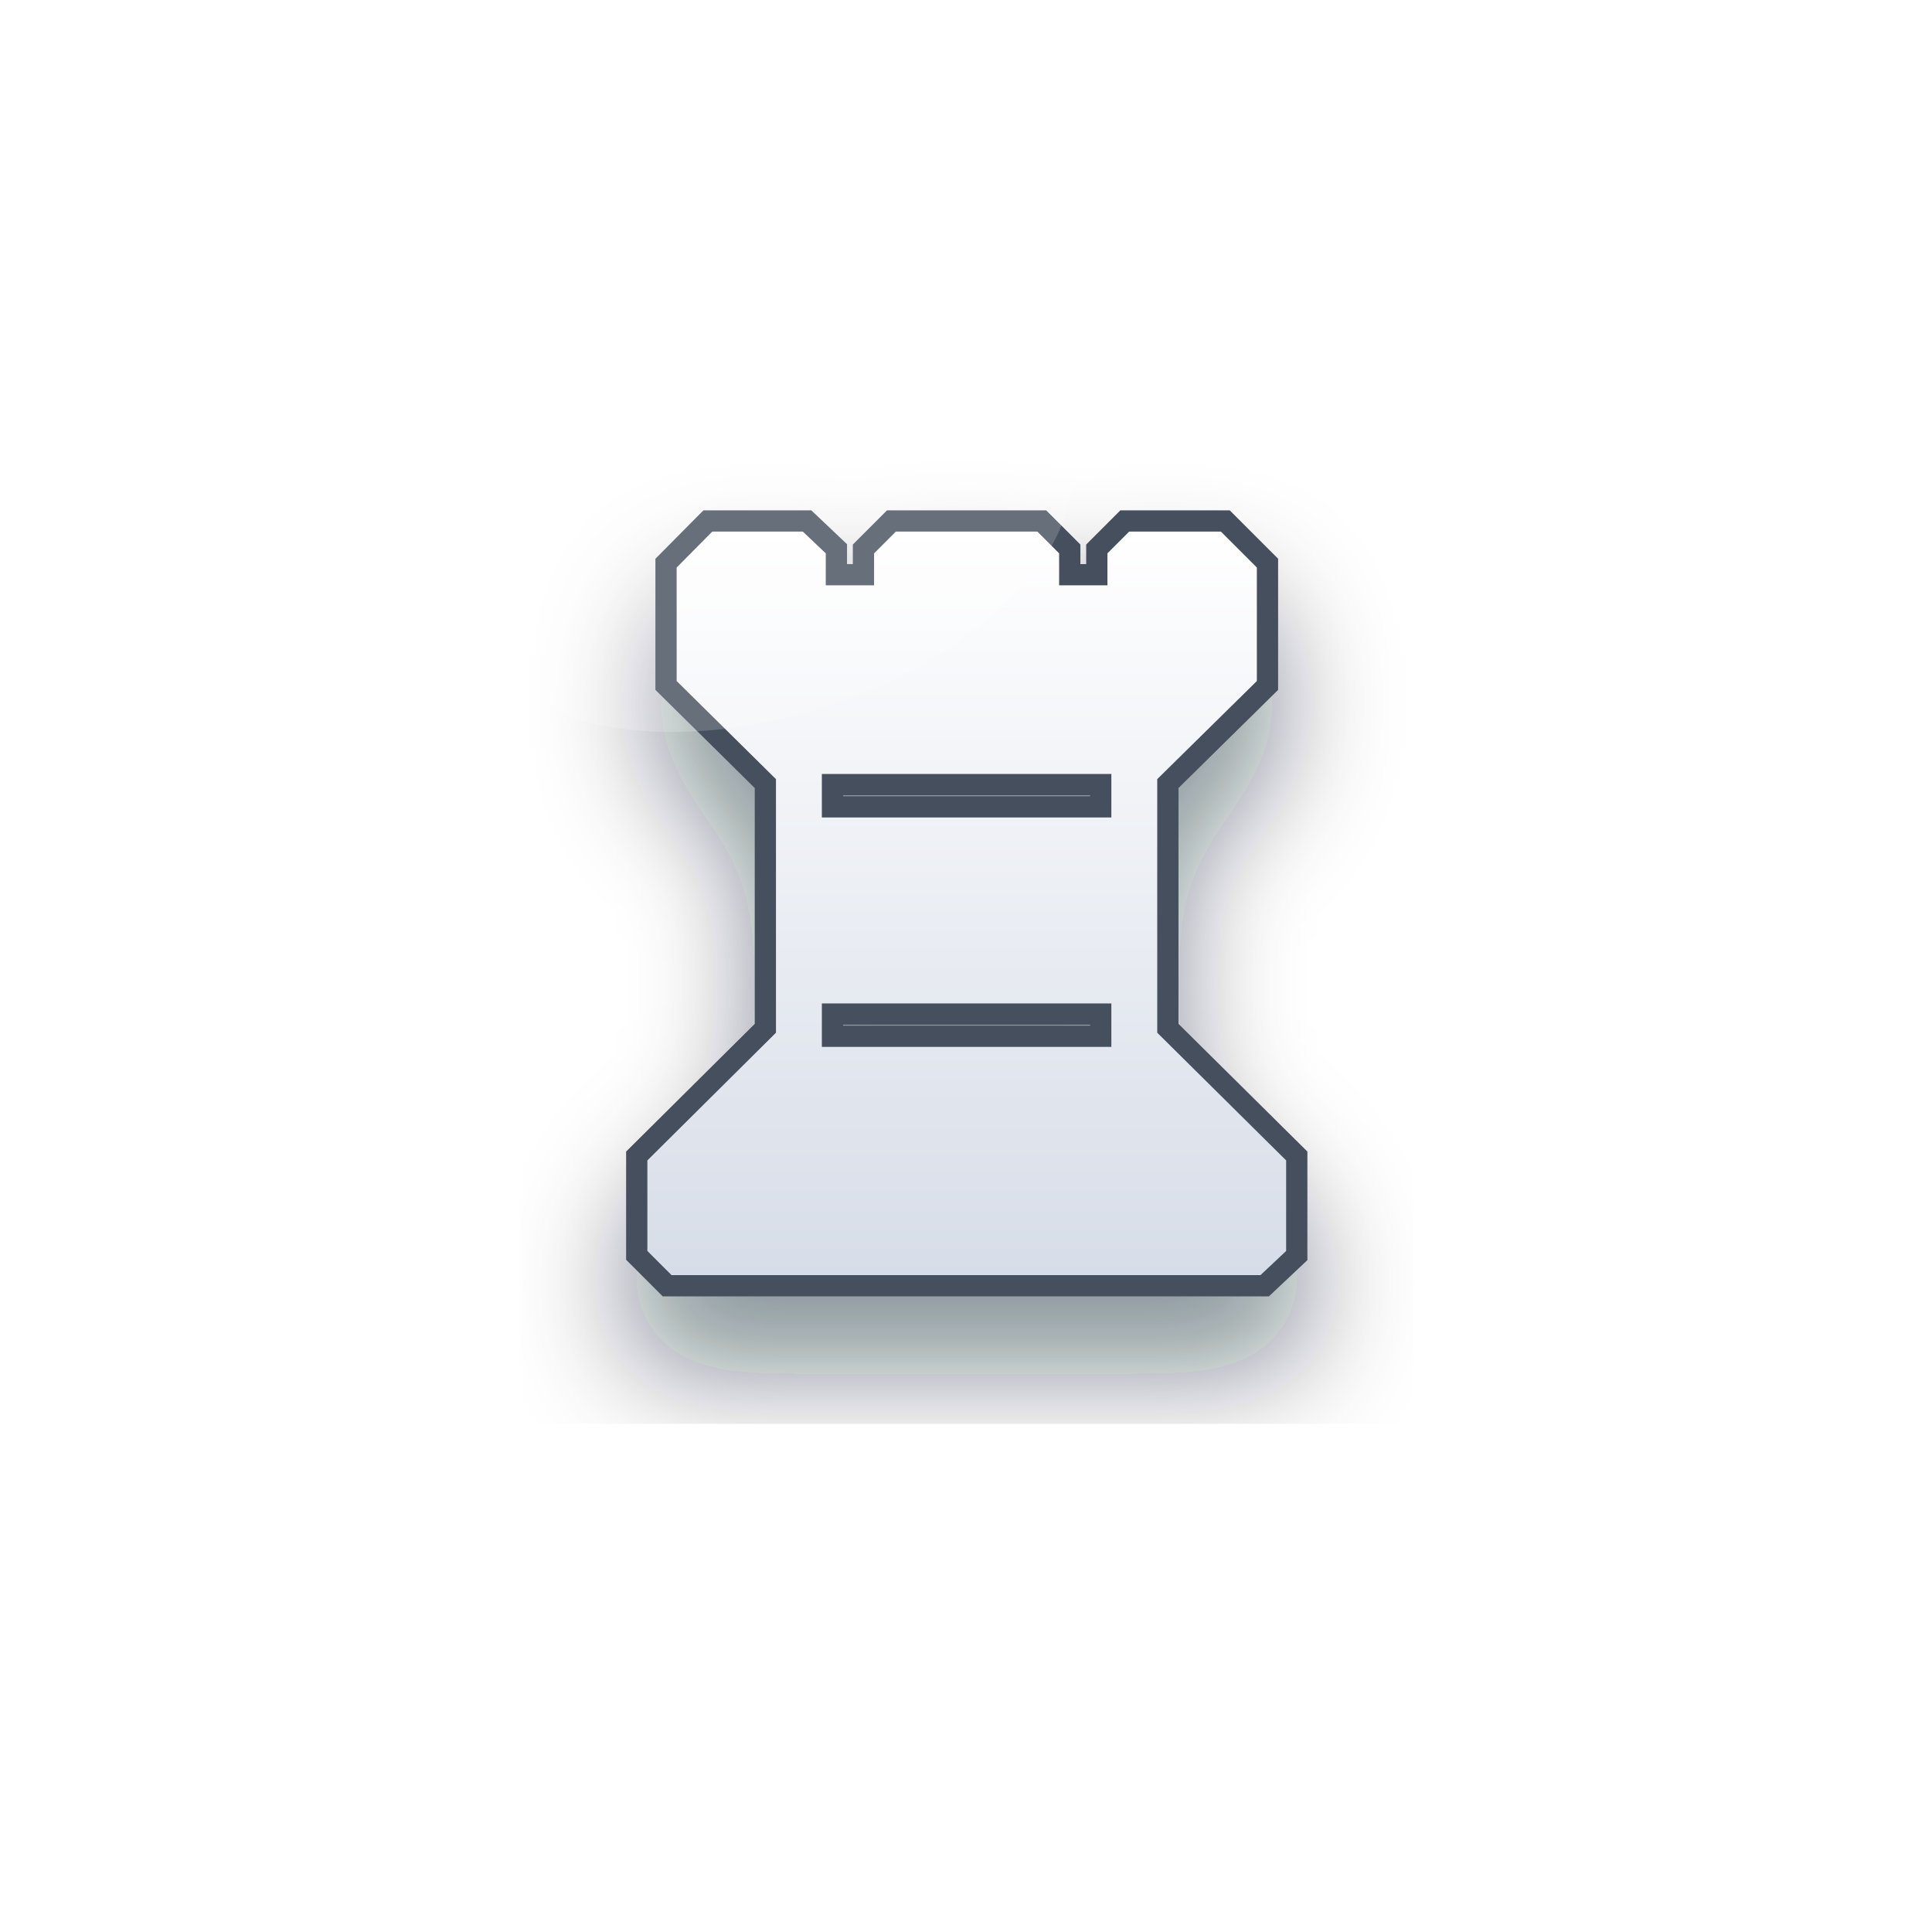
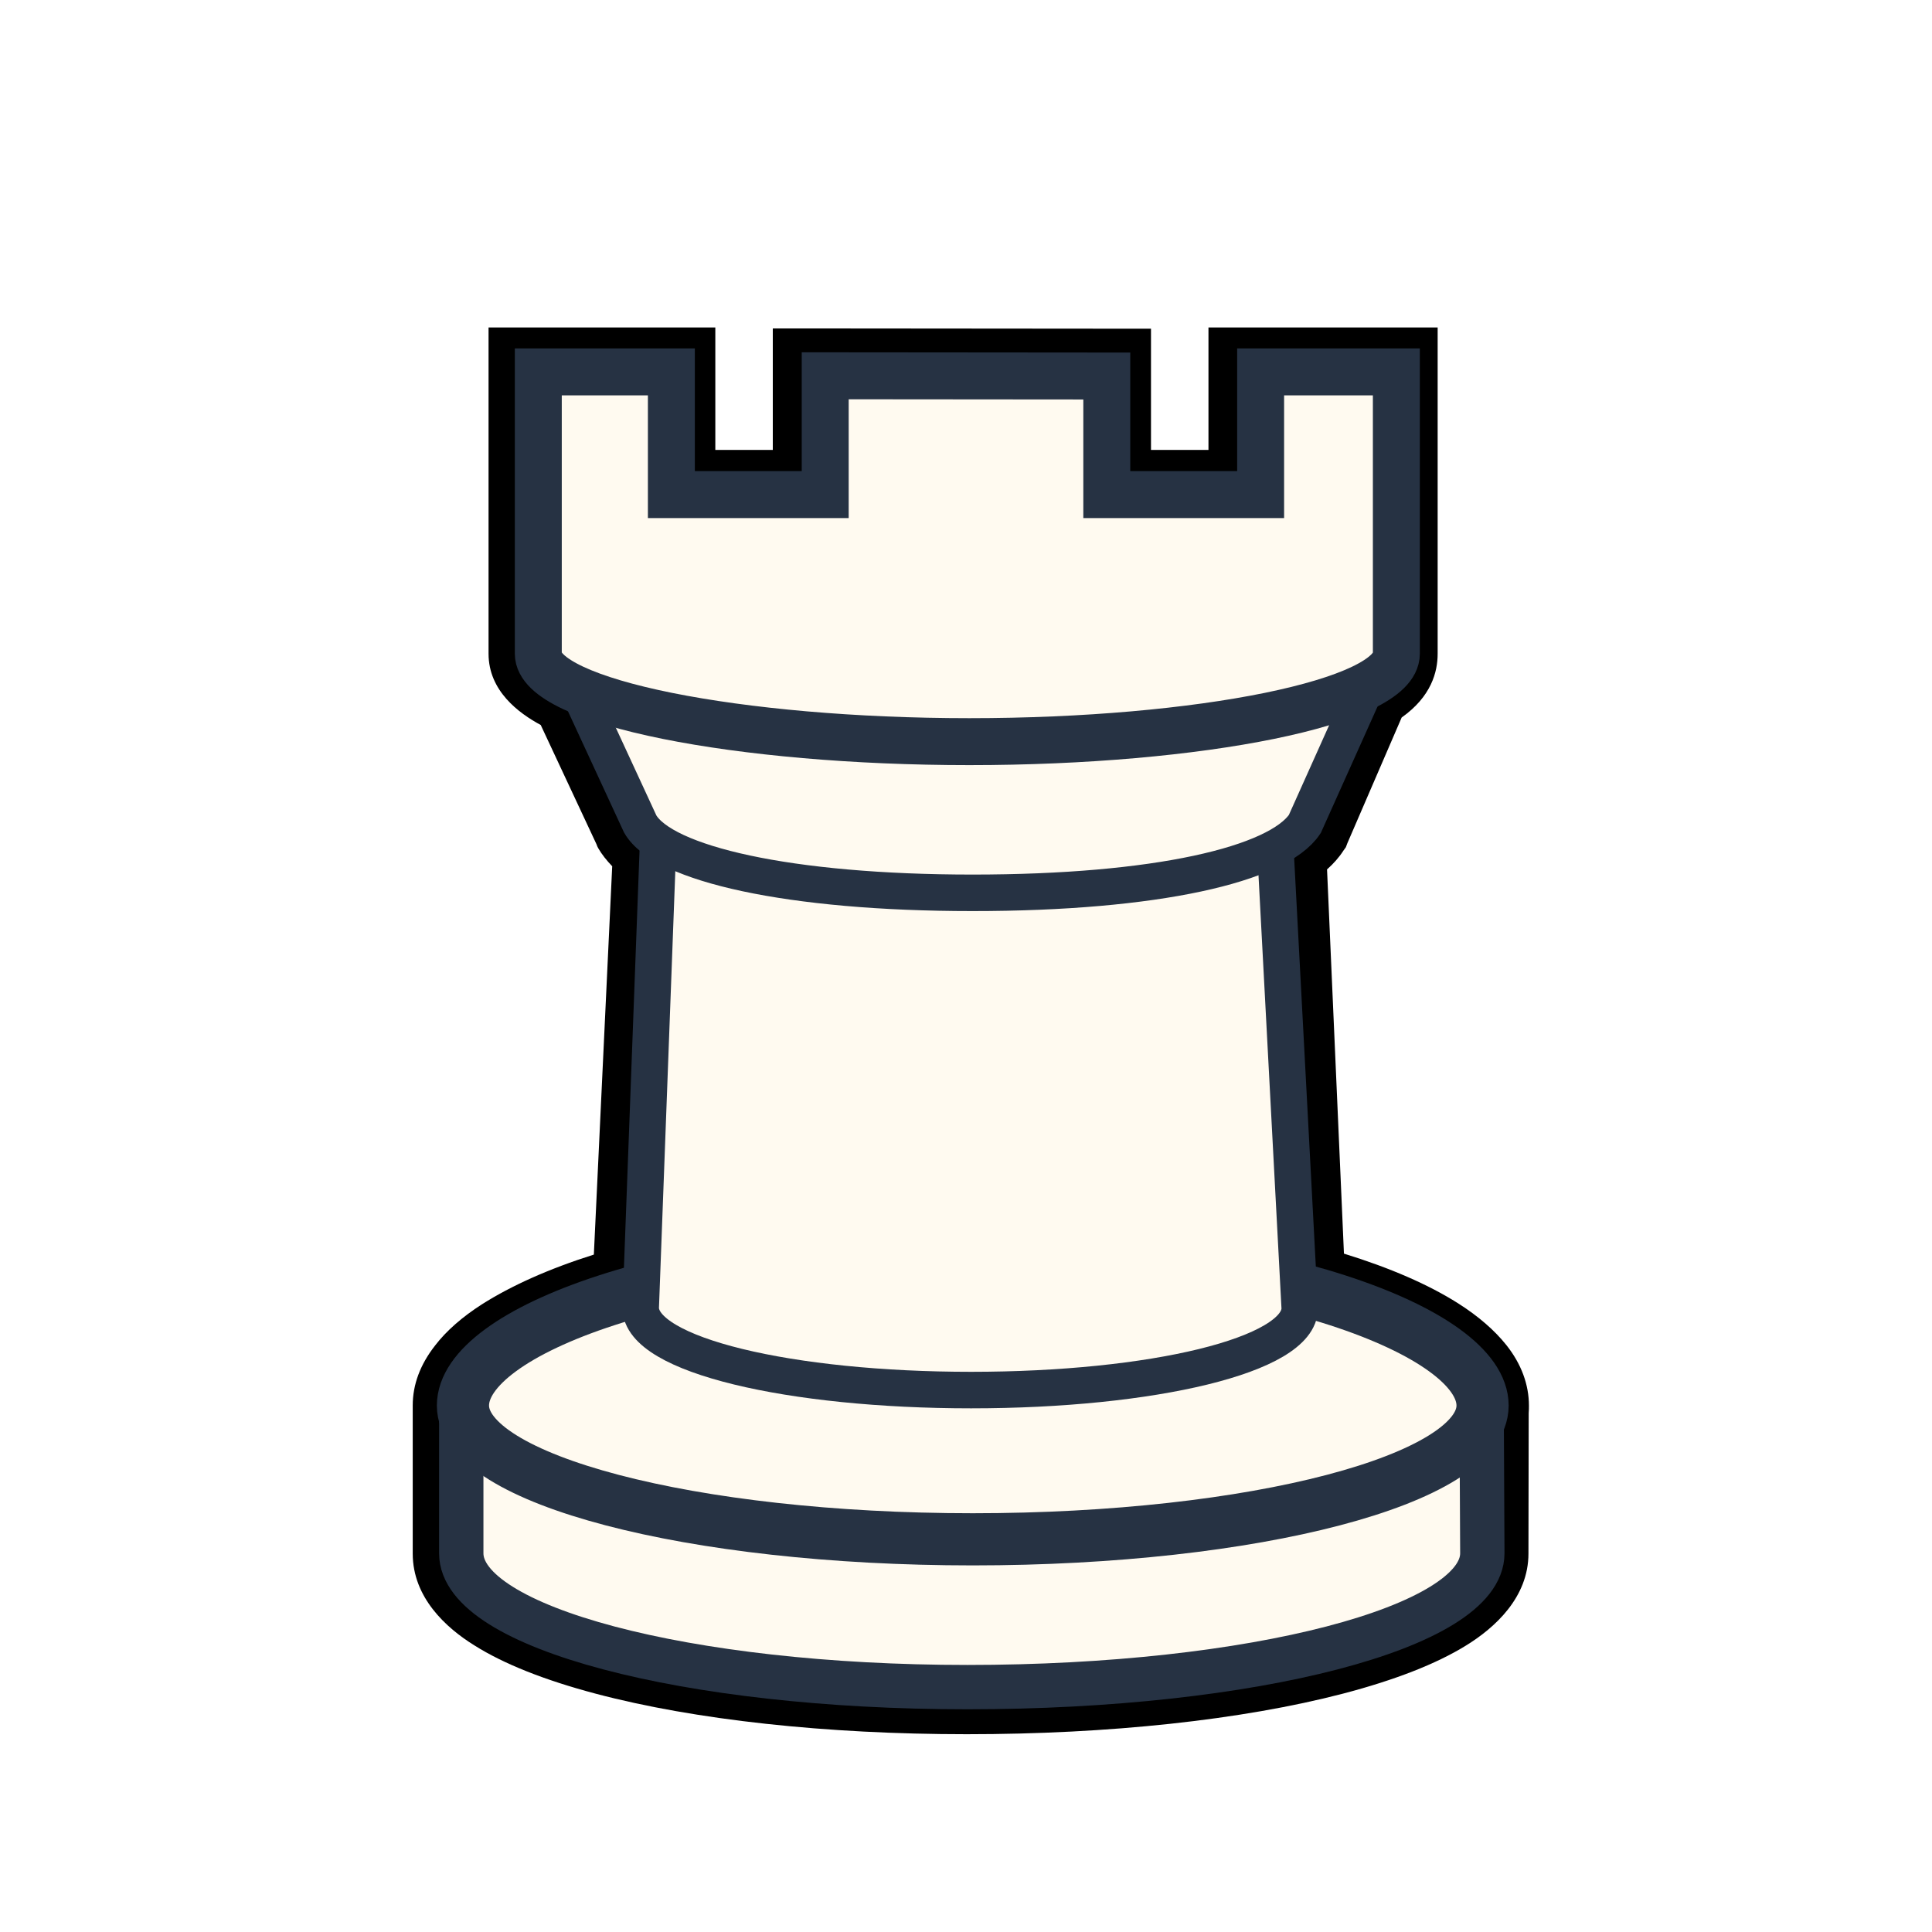
- <svg xmlns="http://www.w3.org/2000/svg" viewBox="0 0 100 100">
-   <defs>
-     <linearGradient id="g" x1="0" x2="0" y1="0" y2="1">
-       <stop offset="0%" stop-color="#ffffff" />
-       <stop offset="100%" stop-color="#d7dde8" />
-     </linearGradient>
-     <filter id="shadow" x="-20%" y="-20%" width="140%" height="140%">
-       <feDropShadow dx="0" dy="4" stdDeviation="3" flood-color="#111827" flood-opacity="0.45" />
-     </filter>
-   </defs>
-   <circle cx="50" cy="50" r="46" fill="rgba(255,255,255,0.03)" />
-   <text x="50" y="66" text-anchor="middle" font-size="66" font-family="Georgia, 'Times New Roman', serif" fill="url(#g)" stroke="#454f5d" stroke-width="2.2" paint-order="stroke" filter="url(#shadow)">♜</text>
-   <ellipse cx="40" cy="28" rx="16" ry="9" fill="rgba(255,255,255,0.18)" transform="rotate(-18 40 28)" />
+ <svg xmlns="http://www.w3.org/2000/svg" version="1.1" id="Layer_1" x="0px" y="0px" width="800px" height="800px" viewBox="0 0 800 800" style="enable-background:new 0 0 800 800;" xml:space="preserve">
+   <g id="white_rook">
+     <g id="silhouette_3_">
+       <path style="fill:#fffaf0;" d="M400.4,708.3c-57.1,0-110.8-5.8-151.2-16.5c-45.5-12-68.5-28.4-68.5-48.6V582    c0-28.4,44.1-46.2,74.7-55.3l8.1-172.4c-3.2-2.6-5.6-5.3-7.3-8.1l-0.2-0.3l-24.7-52.8c-19.3-9.5-19.3-19-19.3-22.2V145.3h74.5    v50.8h43.2v-50.3l137.2,0.1v50.2H510v-50.8h75.6v125.4c0,7.8-4.2,14.5-13,19.9L548.6,346l-0.4,0.8c-2.1,3.1-5,6-8.5,8.6l7.6,170.9    c21.1,6,38.8,13.5,51.5,21.6c16.5,10.5,24.8,21.9,24.8,34.1c0,0.8,0,1.6-0.1,2.5l-0.1,58.6c0,20.2-23.4,36.6-69.6,48.6    C512.9,702.4,458.3,708.3,400.4,708.3z" />
+       <path d="M576,155v115.7c0,4.5-3.2,9-10.9,13.1l-24.9,57.7c-2.2,3.2-5.6,6.2-10.4,9l8.2,183.5c47.2,12.5,76,30.8,76,48.2    c0,0.6,0,1.3-0.1,1.9l-0.1,59.3c0,30.6-95,55.4-213.3,55.4c-116.6,0-210-24.7-210-55.4v-61.2l0,0c0-17.2,28.2-35.3,74.4-47.8    l8.6-184.7c-4.1-2.6-7.2-5.3-8.9-8.1l-26-55.7c-10.4-4.5-16.8-9.6-16.8-15V155H277v50.8h62.6v-50.3l117.7,0.1v50.2H520V155H576     M595.5,135.6h-19h-56.2h-19.9v19.5v31.2h-23.8v-30.8v-19.4h-19.4L339.7,136h-19.7v19.4v30.9h-23.8v-31.2v-19.5h-19.5h-55.2h-19.2    v19.5v115.6c0,15.4,12.5,24.6,21.6,29.5l23.1,49.4l0.3,0.8l0.4,0.8c1.5,2.6,3.5,5.1,5.8,7.5l-7.6,160.8    c-18.7,5.9-34.2,12.9-46.2,20.5c-8.3,5.3-14.9,11.1-19.5,17.1c-6.2,7.9-9.3,16.2-9.3,24.9v61.3c0,18.3,13.9,30.8,25.5,38    c12.2,7.7,29.1,14.4,50.2,20c41.1,10.9,95.7,16.8,153.7,16.8c58.8,0,114-5.9,155.8-16.8c21.4-5.6,38.6-12.3,50.9-19.9    c11.9-7.3,25.9-19.9,25.9-38.1l0.1-58.2c0.1-1.1,0.1-2.1,0.1-3c0-8.7-3.1-17.3-9.4-25.2c-4.8-6-11.4-11.8-19.9-17.2    c-12.3-7.8-28.2-14.7-47.3-20.6l-7-159.1c2.7-2.4,5-5,6.8-7.8l1-1.4l0.6-1.6l22.5-52.1c12.3-8.7,14.9-18.9,14.9-26.4V155.1V135.6    L595.5,135.6z" />
+     </g>
+     <g id="base_2_">
+       <path id="bottom" style="fill:#fffaf0;stroke:#263243;stroke-width:18.36;stroke-linecap:round;stroke-miterlimit:10;" d="    M191,581.6v61.6c0,30.6,93.1,55.4,209.6,55.4c118.3,0,213.2-24.8,213.2-55.4l-0.3-61.3" />
+       <path id="top" style="fill:#fffaf0;stroke:#263243;stroke-width:21.6;stroke-miterlimit:10;" d="M613.9,582    c0,30.6-94.5,55.4-211.1,55.4c-116.6,0-211.1-24.8-211.1-55.4s87.5-64,211.1-64C524.4,517.9,613.9,551.3,613.9,582z" />
+     </g>
+     <path id="middle_7_" style="fill:#fffaf0;stroke:#263243;stroke-width:15.12;stroke-miterlimit:10;" d="M275.8,260.9l-10.5,280.6   c0,19.7,62.1,34.1,136.8,34.1c74.8,0,136.1-14.4,136.1-33.9l-14.9-280.8H275.8L275.8,260.9z" />
+     <path id="top_bottom_3_" style="fill:#fffaf0;stroke:#263243;stroke-width:15.12;stroke-miterlimit:10;" d="M231.3,268.1l33.8,73.1   c9.5,16.5,61.6,28.5,137.6,28.5c76,0,126.4-11.7,137.6-28.5l32.8-73.1" />
+     <path id="top_11_" style="fill:#fffaf0;stroke:#263243;stroke-width:19.44;stroke-linecap:square;stroke-miterlimit:10;" d="   M522,154v50.8h-63.7v-49.1l-116.6-0.1v49.2H278V154h-55.1v116.7c0,20.1,83.1,36.4,178.5,36.4c95.5,0,176.8-16.3,176.8-36.4V154H522   z" />
+   </g>
</svg>
